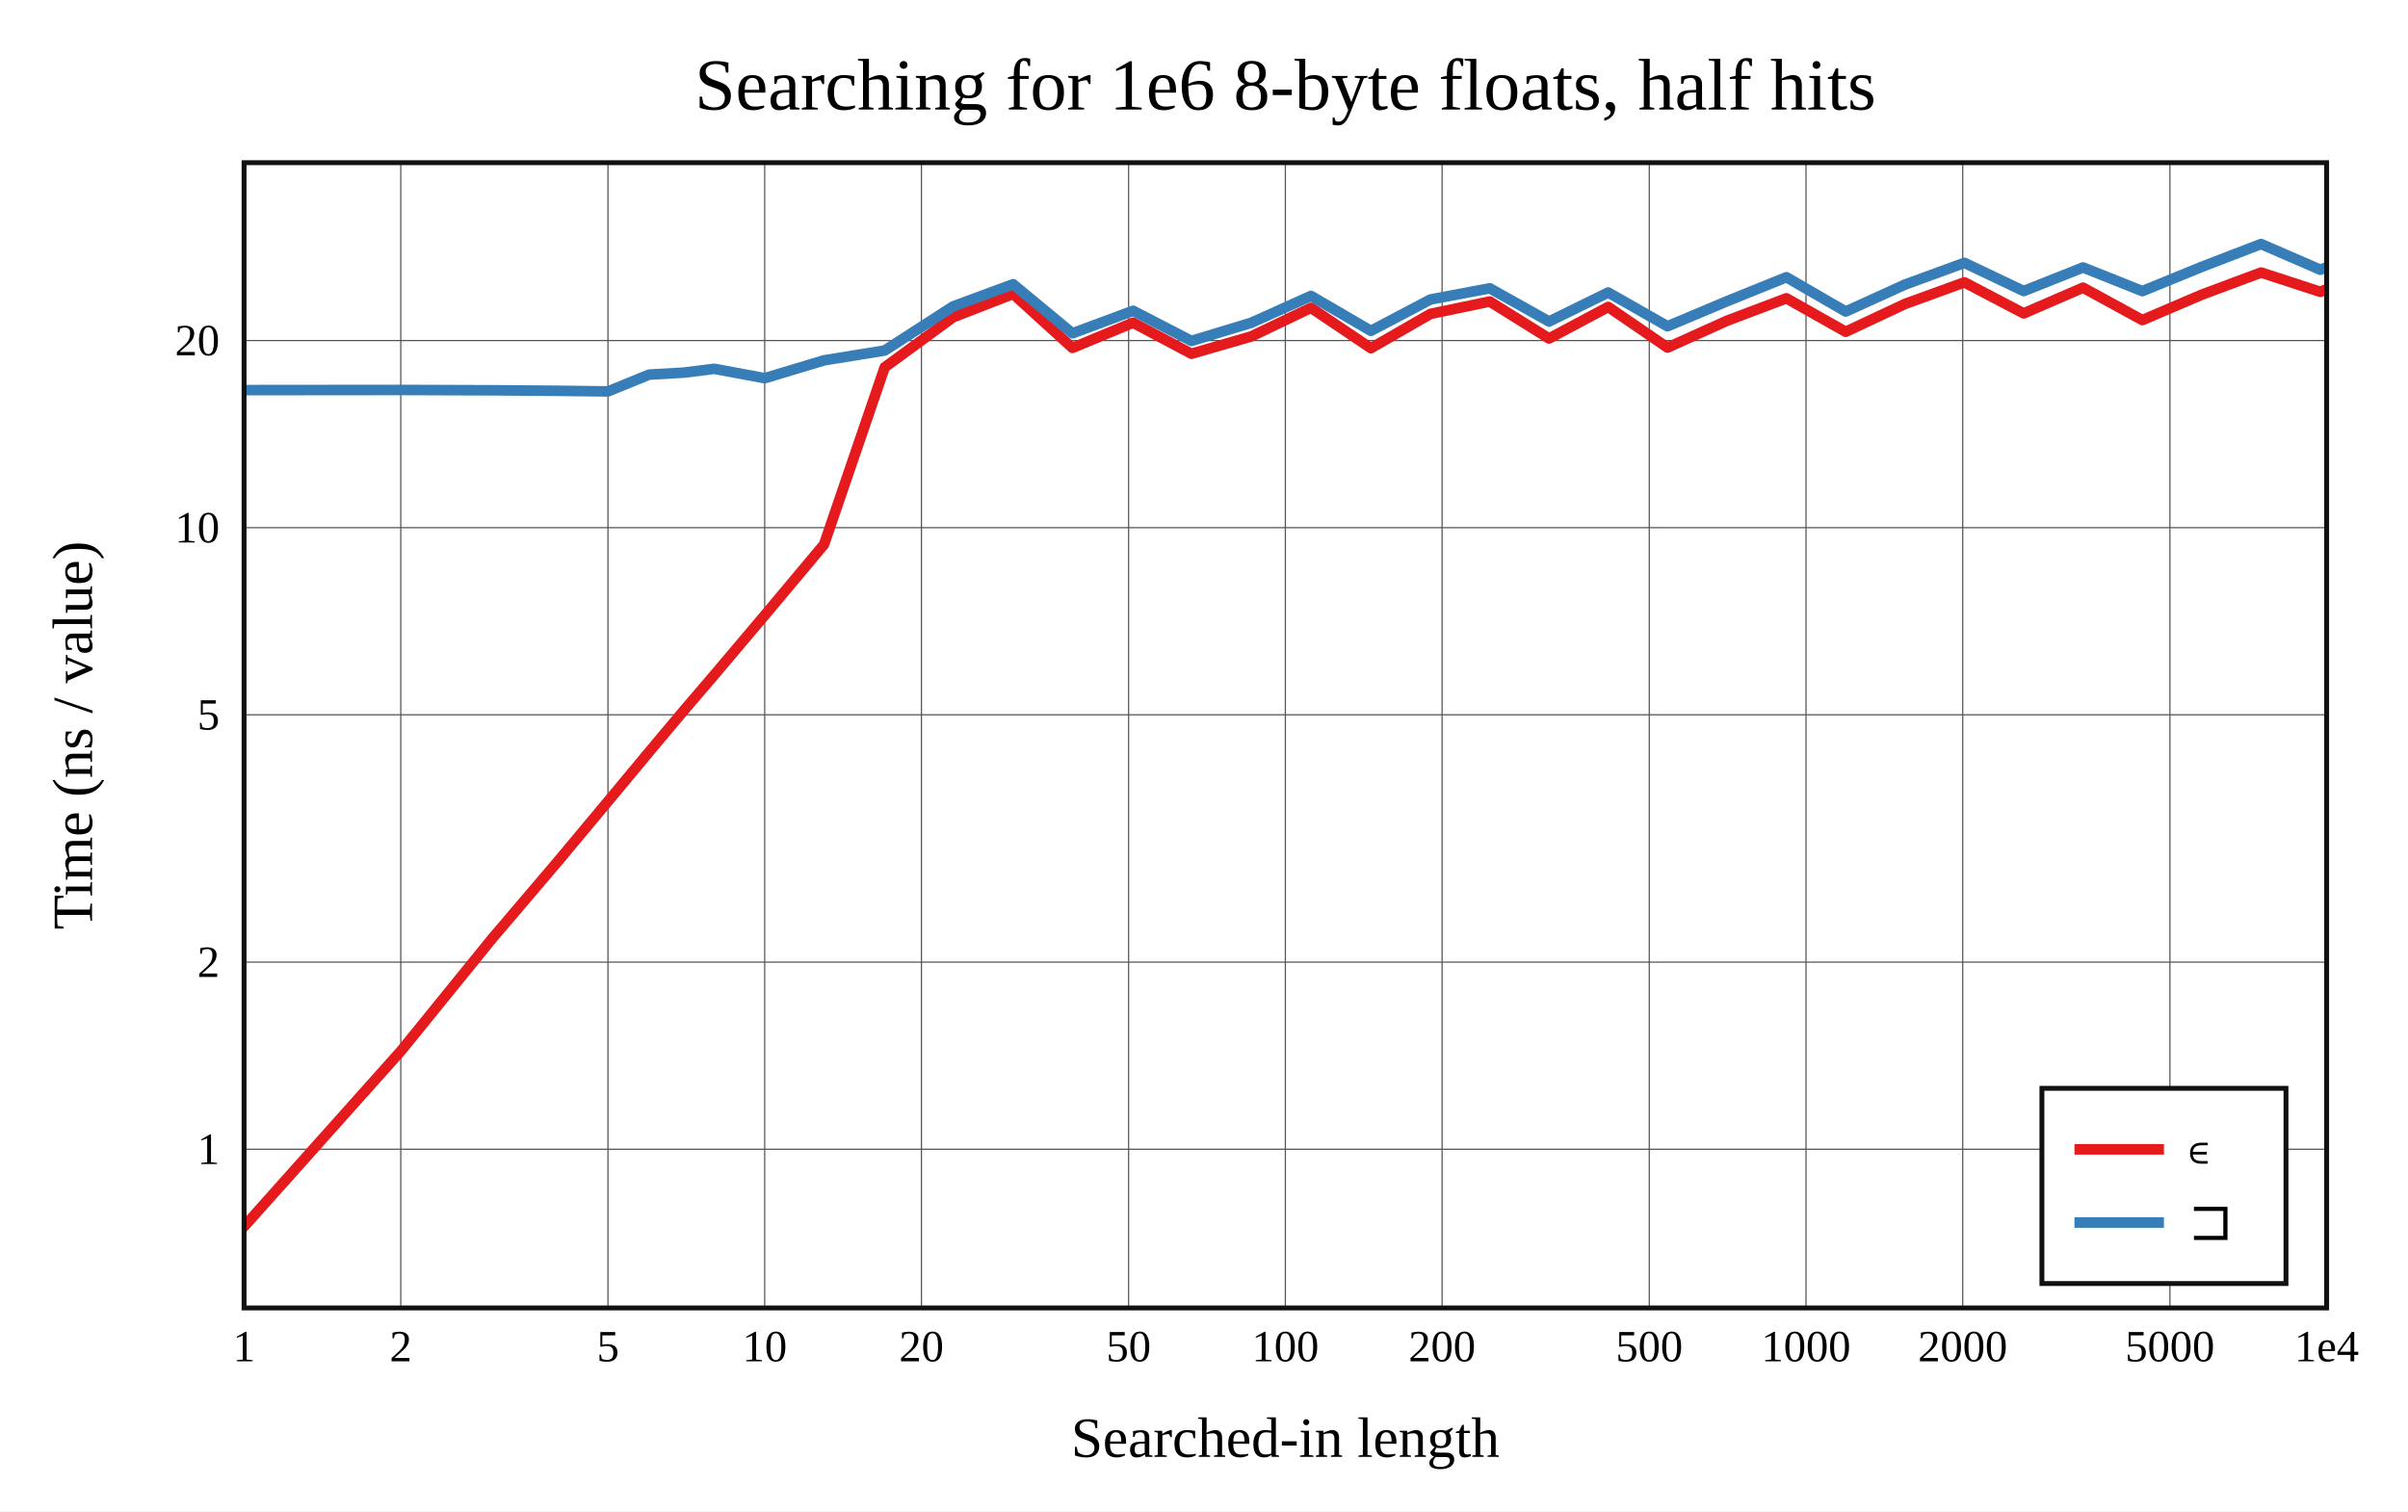
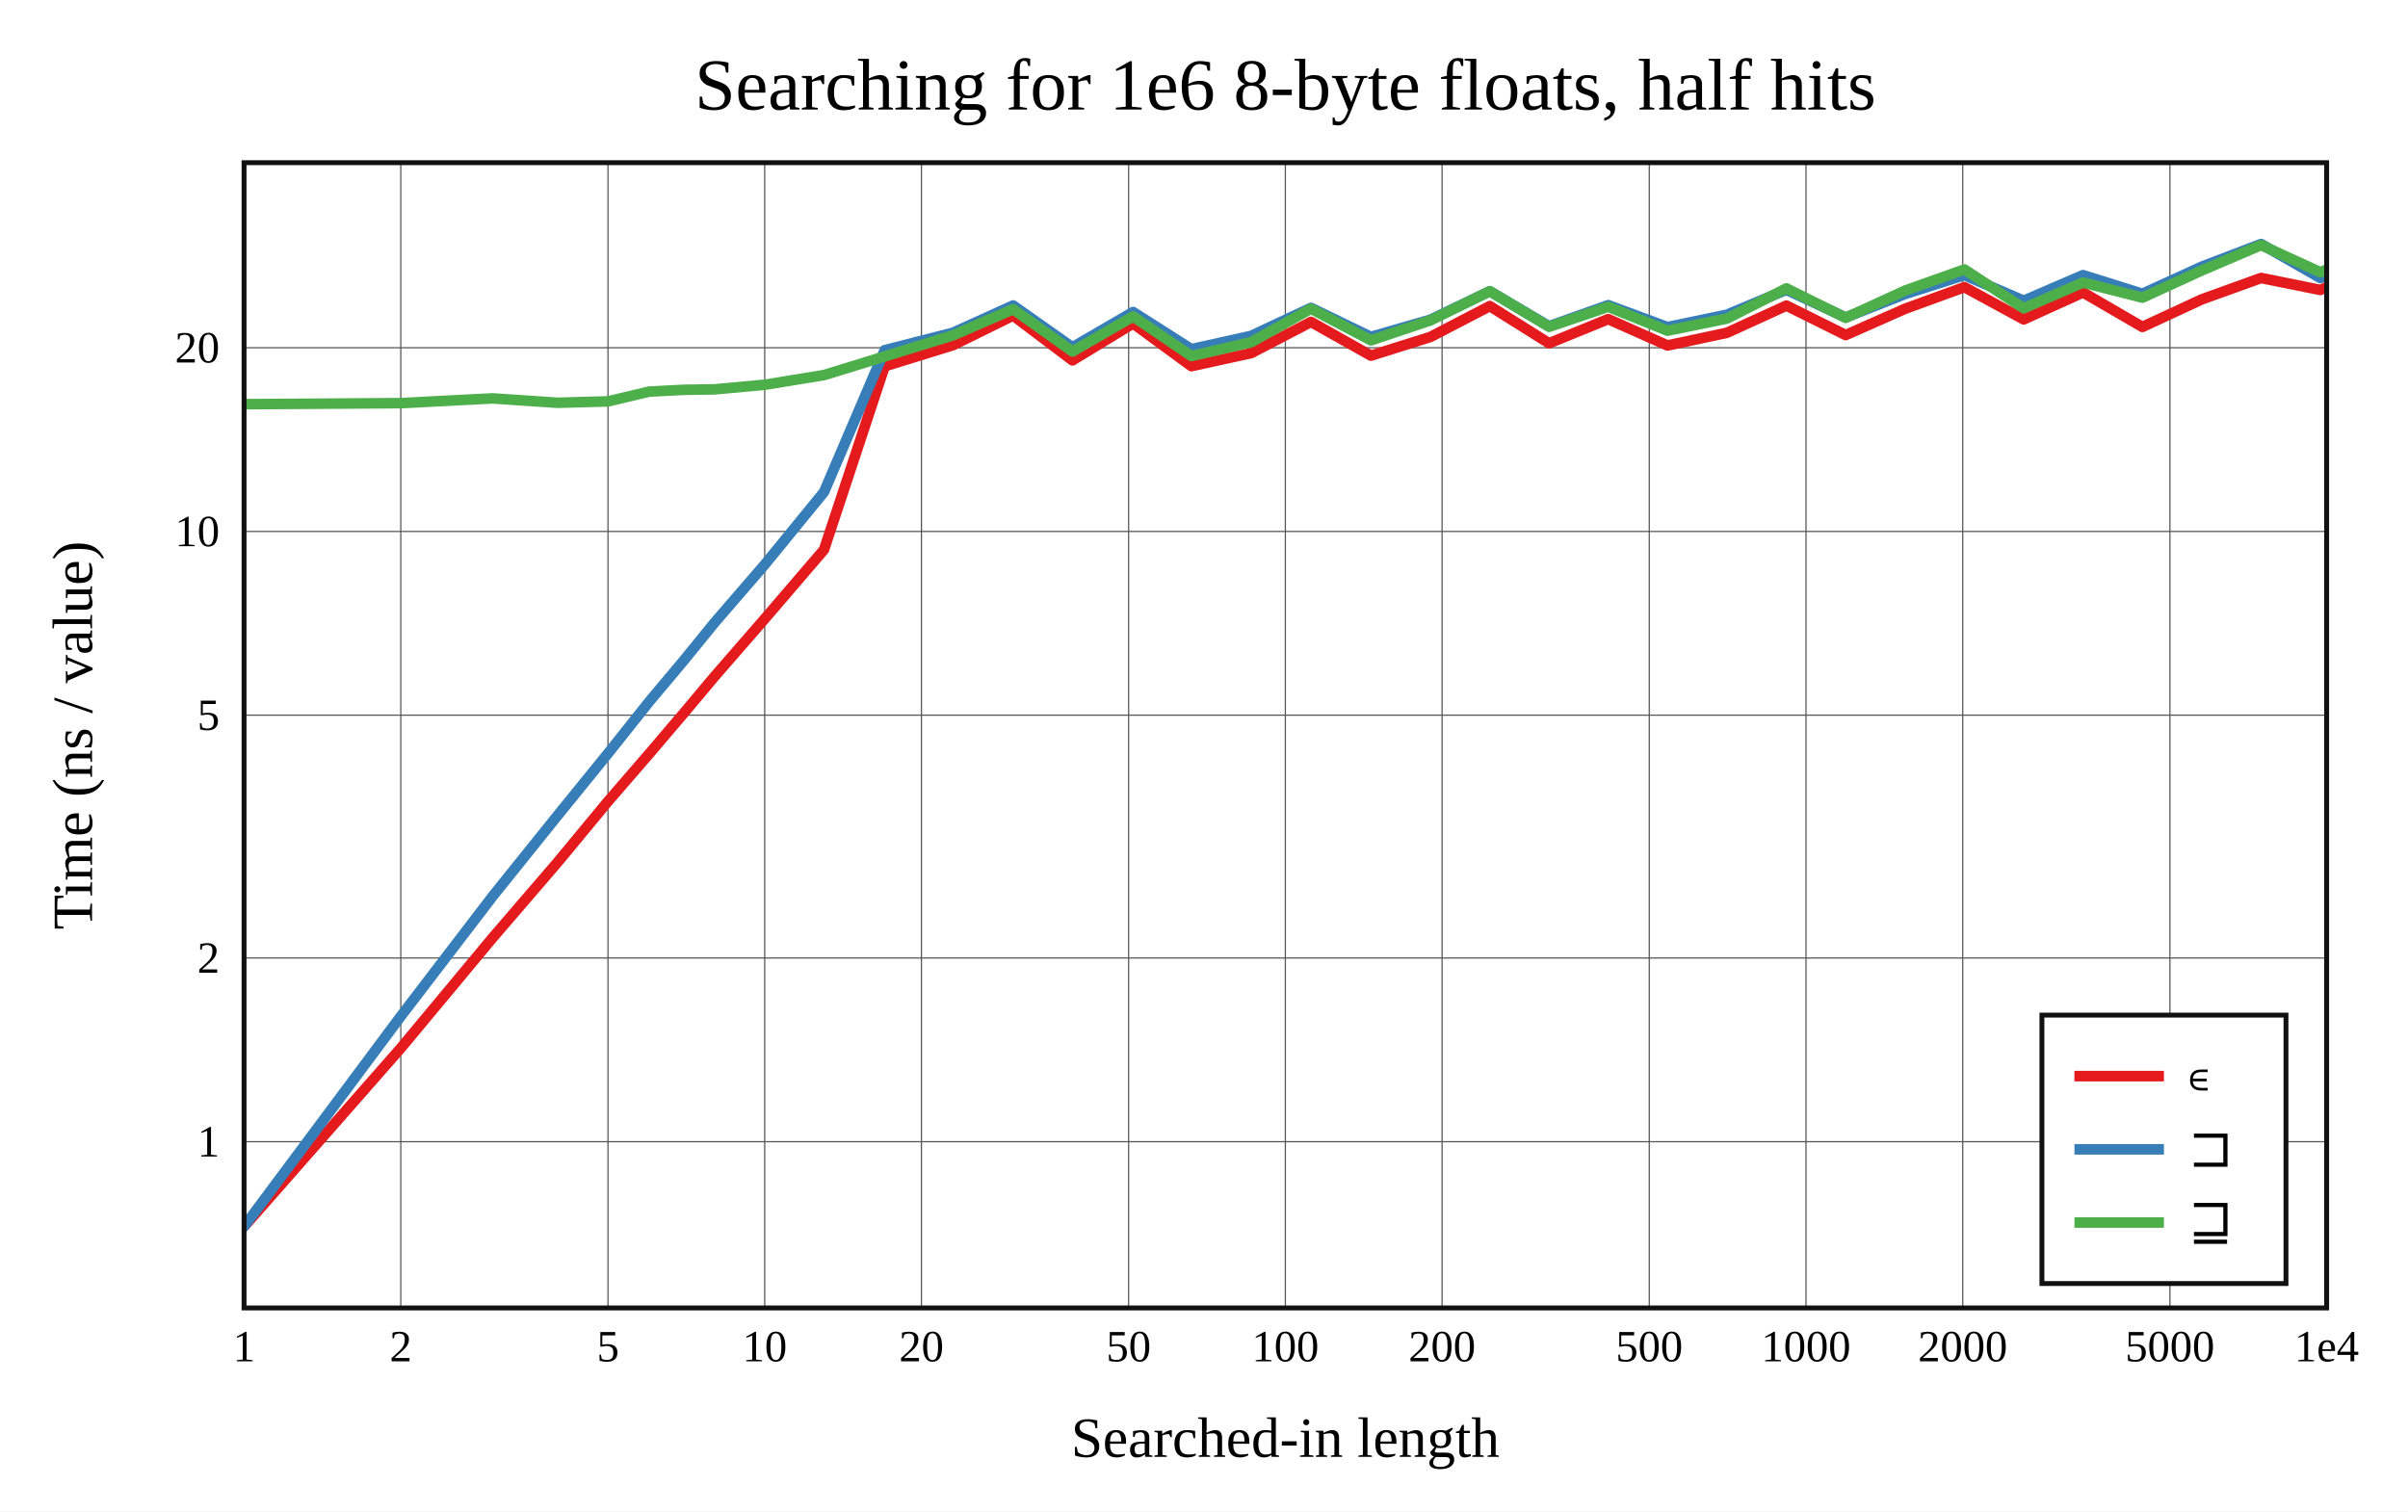
<svg xmlns="http://www.w3.org/2000/svg" viewBox="-60 -40 592 371.6" height="557.4" width="888">
  <g stroke-width="2.6" font-size="14px" text-anchor="middle">
    <defs>
      <clipPath id="clip">
        <rect x="0" y="0" width="512" height="281.6" />
      </clipPath>
    </defs>
    <rect fill="white" x="-60" y="-40" width="592" height="371.6" />
    <text dy="0.33em" font-size="18px" x="256" y="-19">Searching for 1e6 8-byte floats, half hits</text>
    <text dy="0.33em" x="256" y="313.6">Searched-in length</text>
    <text dy="0.33em" transform="rotate(-90)" x="-140.8" y="-42">Time (ns / value)</text>
    <g stroke-width="0.3" stroke="#555">
      <path d="M38.532 0v281.6" />
      <path d="M89.468 0v281.6" />
      <path d="M128 0v281.6" />
      <path d="M166.532 0v281.6" />
      <path d="M217.468 0v281.6" />
      <path d="M256 0v281.6" />
      <path d="M294.532 0v281.6" />
      <path d="M345.468 0v281.6" />
      <path d="M384 0v281.6" />
      <path d="M422.532 0v281.6" />
      <path d="M473.468 0v281.6" />
-       <path d="M0 242.579h512" />
-       <path d="M0 196.571h512" />
-       <path d="M0 135.751h512" />
-       <path d="M0 89.743h512" />
-       <path d="M0 43.735h512" />
+       <path d="M0 240.727h512" />
+       <path d="M0 195.557h512" />
+       <path d="M0 135.846h512" />
+       <path d="M0 90.675h512" />
+       <path d="M0 45.505h512" />
    </g>
    <g font-size="11px">
      <text dy="0.33em" x="0" y="291.1">1</text>
      <text dy="0.33em" x="38.532" y="291.1">2</text>
      <text dy="0.33em" x="89.468" y="291.1">5</text>
      <text dy="0.33em" x="128" y="291.1">10</text>
      <text dy="0.33em" x="166.532" y="291.1">20</text>
      <text dy="0.33em" x="217.468" y="291.1">50</text>
      <text dy="0.33em" x="256" y="291.1">100</text>
      <text dy="0.33em" x="294.532" y="291.1">200</text>
      <text dy="0.33em" x="345.468" y="291.1">500</text>
      <text dy="0.33em" x="384" y="291.1">1000</text>
      <text dy="0.33em" x="422.532" y="291.1">2000</text>
      <text dy="0.33em" x="473.468" y="291.1">5000</text>
      <text dy="0.33em" x="512" y="291.1">1e4</text>
      <g text-anchor="end">
-         <text dy="0.33em" x="-6" y="242.579">1</text>
-         <text dy="0.33em" x="-6" y="196.571">2</text>
-         <text dy="0.33em" x="-6" y="135.751">5</text>
-         <text dy="0.33em" x="-6" y="89.743">10</text>
-         <text dy="0.33em" x="-6" y="43.735">20</text>
+         <text dy="0.33em" x="-6" y="240.727">1</text>
+         <text dy="0.33em" x="-6" y="195.557">2</text>
+         <text dy="0.33em" x="-6" y="135.846">5</text>
+         <text dy="0.33em" x="-6" y="90.675">10</text>
+         <text dy="0.33em" x="-6" y="45.505">20</text>
      </g>
    </g>
    <g clip-path="url(#clip)" fill="none" stroke-linecap="round" stroke-linejoin="round">
-       <path stroke="#e41a1c" d="M0 261.6L38.532 218.455L61.072 190.684L77.064 171.902L89.468 157.045L99.603 144.852L108.173 134.641L115.596 125.966L128 111.288L142.585 93.879L157.497 50.322L174.301 38.02L189.072 32.267L203.656 45.536L218.569 39.346L232.902 46.981L247.616 42.726L262.3 35.689L277.037 45.613L291.68 37.18L306.265 34.141L320.833 43.228L335.377 35.47L349.952 45.462L364.568 38.874L379.183 33.346L393.763 41.578L408.362 34.725L422.947 29.423L437.521 37.054L452.111 30.732L466.702 38.703L481.295 32.461L495.874 27.014L510.461 31.763L525.05 25.148" />
-       <path stroke="#377eb8" d="M0 55.921L38.532 55.885L61.072 55.965L77.064 56.089L89.468 56.242L99.603 52.105L108.173 51.617L115.596 50.688L128 52.992L142.585 48.6L157.497 46.188L174.301 35.348L189.072 29.888L203.656 41.954L218.569 36.414L232.902 43.827L247.616 39.369L262.3 32.763L277.037 41.354L291.68 33.636L306.265 30.89L320.833 39.054L335.377 31.924L349.952 40.223L364.568 34.075L379.183 28.168L393.763 36.602L408.362 29.965L422.947 24.633L437.521 31.564L452.111 25.766L466.702 31.582L481.295 25.611L495.874 20L510.461 26.328L525.05 20.378" />
+       <path stroke="#e41a1c" d="M0 261.596L38.532 217.719L61.072 190.632L77.064 172.04L89.468 157.055L99.603 145.339L108.173 135.274L115.596 126.422L128 112.162L142.585 95.152L157.497 50.061L174.301 44.863L189.072 37.586L203.656 48.604L218.569 39.53L232.902 50.032L247.616 46.812L262.3 39.153L277.037 47.446L291.68 42.847L306.265 35.259L320.833 44.403L335.377 38.471L349.952 44.944L364.568 41.828L379.183 35.142L393.763 42.383L408.362 35.924L422.947 30.61L437.521 38.532L452.111 31.909L466.702 40.383L481.295 33.616L495.874 28.357L510.461 31.293L525.05 24.956" />
+       <path stroke="#377eb8" d="M0 261.6L38.532 209.891L61.072 180.432L77.064 160.535L89.468 145.26L99.603 132.526L108.173 122.318L115.596 113.186L128 98.822L142.585 80.967L157.497 46.109L174.301 41.812L189.072 35.113L203.656 45.391L218.569 36.722L232.902 45.85L247.616 42.581L262.3 35.701L277.037 42.833L291.68 38.601L306.265 31.607L320.833 40.209L335.377 35.037L349.952 40.428L364.568 37.374L379.183 31.257L393.763 38.058L408.362 32.287L422.947 27.65L437.521 33.935L452.111 27.653L466.702 32.232L481.295 25.571L495.874 20L510.461 28.366L525.05 22.396" />
+       <path stroke="#4daf4a" d="M0 59.381L38.532 59.129L61.072 57.958L77.064 59.035L89.468 58.696L99.603 56.286L108.173 55.848L115.596 55.742L128 54.603L142.585 52.224L157.497 47.637L174.301 42.449L189.072 36.027L203.656 46.429L218.569 37.81L232.902 47.546L247.616 44.131L262.3 35.902L277.037 43.683L291.68 38.774L306.265 31.612L320.833 40.358L335.377 35.427L349.952 41.31L364.568 38.327L379.183 30.911L393.763 38.149L408.362 31.452L422.947 26.261L437.521 35.804L452.111 29.47L466.702 33.189L481.295 26.505L495.874 20.262L510.461 26.938L525.05 20.624" />
    </g>
    <rect stroke-width="1.2" stroke="#111" fill="none" x="0" y="0" width="512" height="281.6" />
-     <g transform="translate(442,227.6)" text-anchor="start" font-size="13px">
-       <rect stroke-width="1.2" stroke="#111" fill="white" x="0" y="0" width="60" height="48" />
+     <g transform="translate(442,209.6)" text-anchor="start" font-size="13px">
+       <rect stroke-width="1.2" stroke="#111" fill="white" x="0" y="0" width="60" height="66" />
      <path stroke="#e41a1c" d="M8 15h22" />
      <path stroke="#377eb8" d="M8 33h22" />
+       <path stroke="#4daf4a" d="M8 51h22" />
      <text dy="0.33em" x="36" y="15">∊</text>
      <text dy="0.33em" x="36" y="33">⊐</text>
+       <text dy="0.33em" x="36" y="51">⊒</text>
    </g>
  </g>
</svg>
